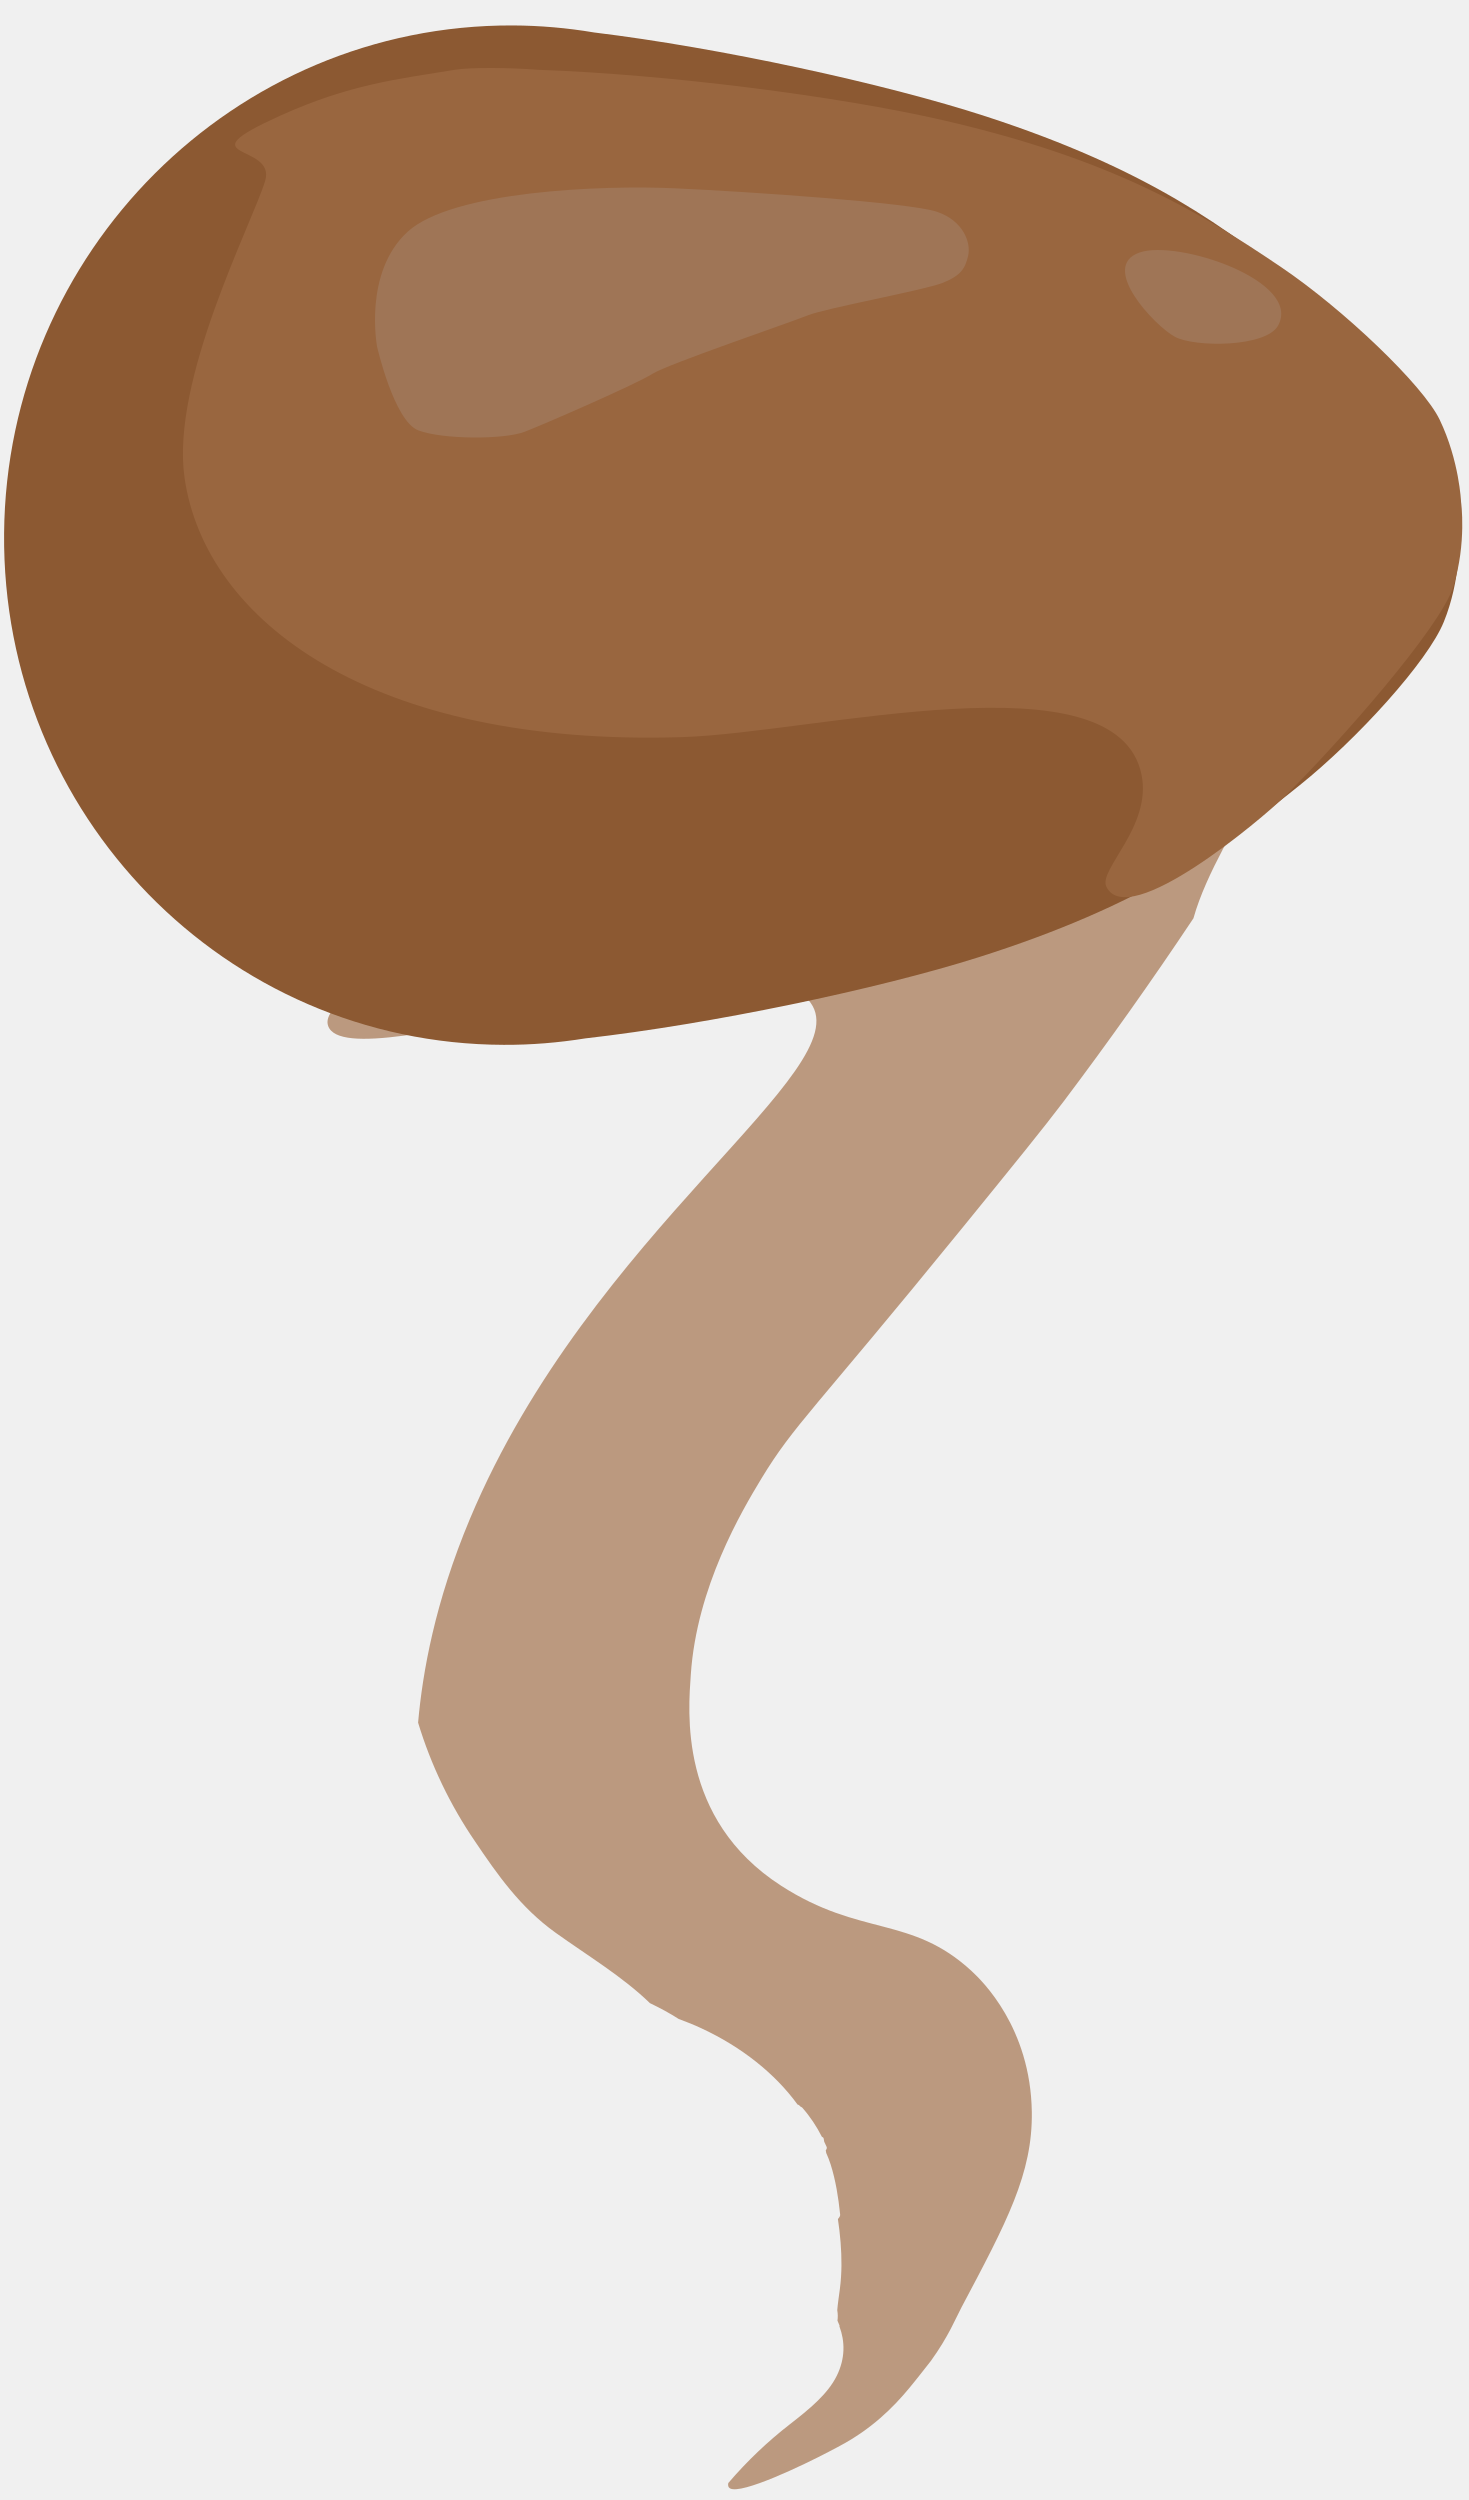
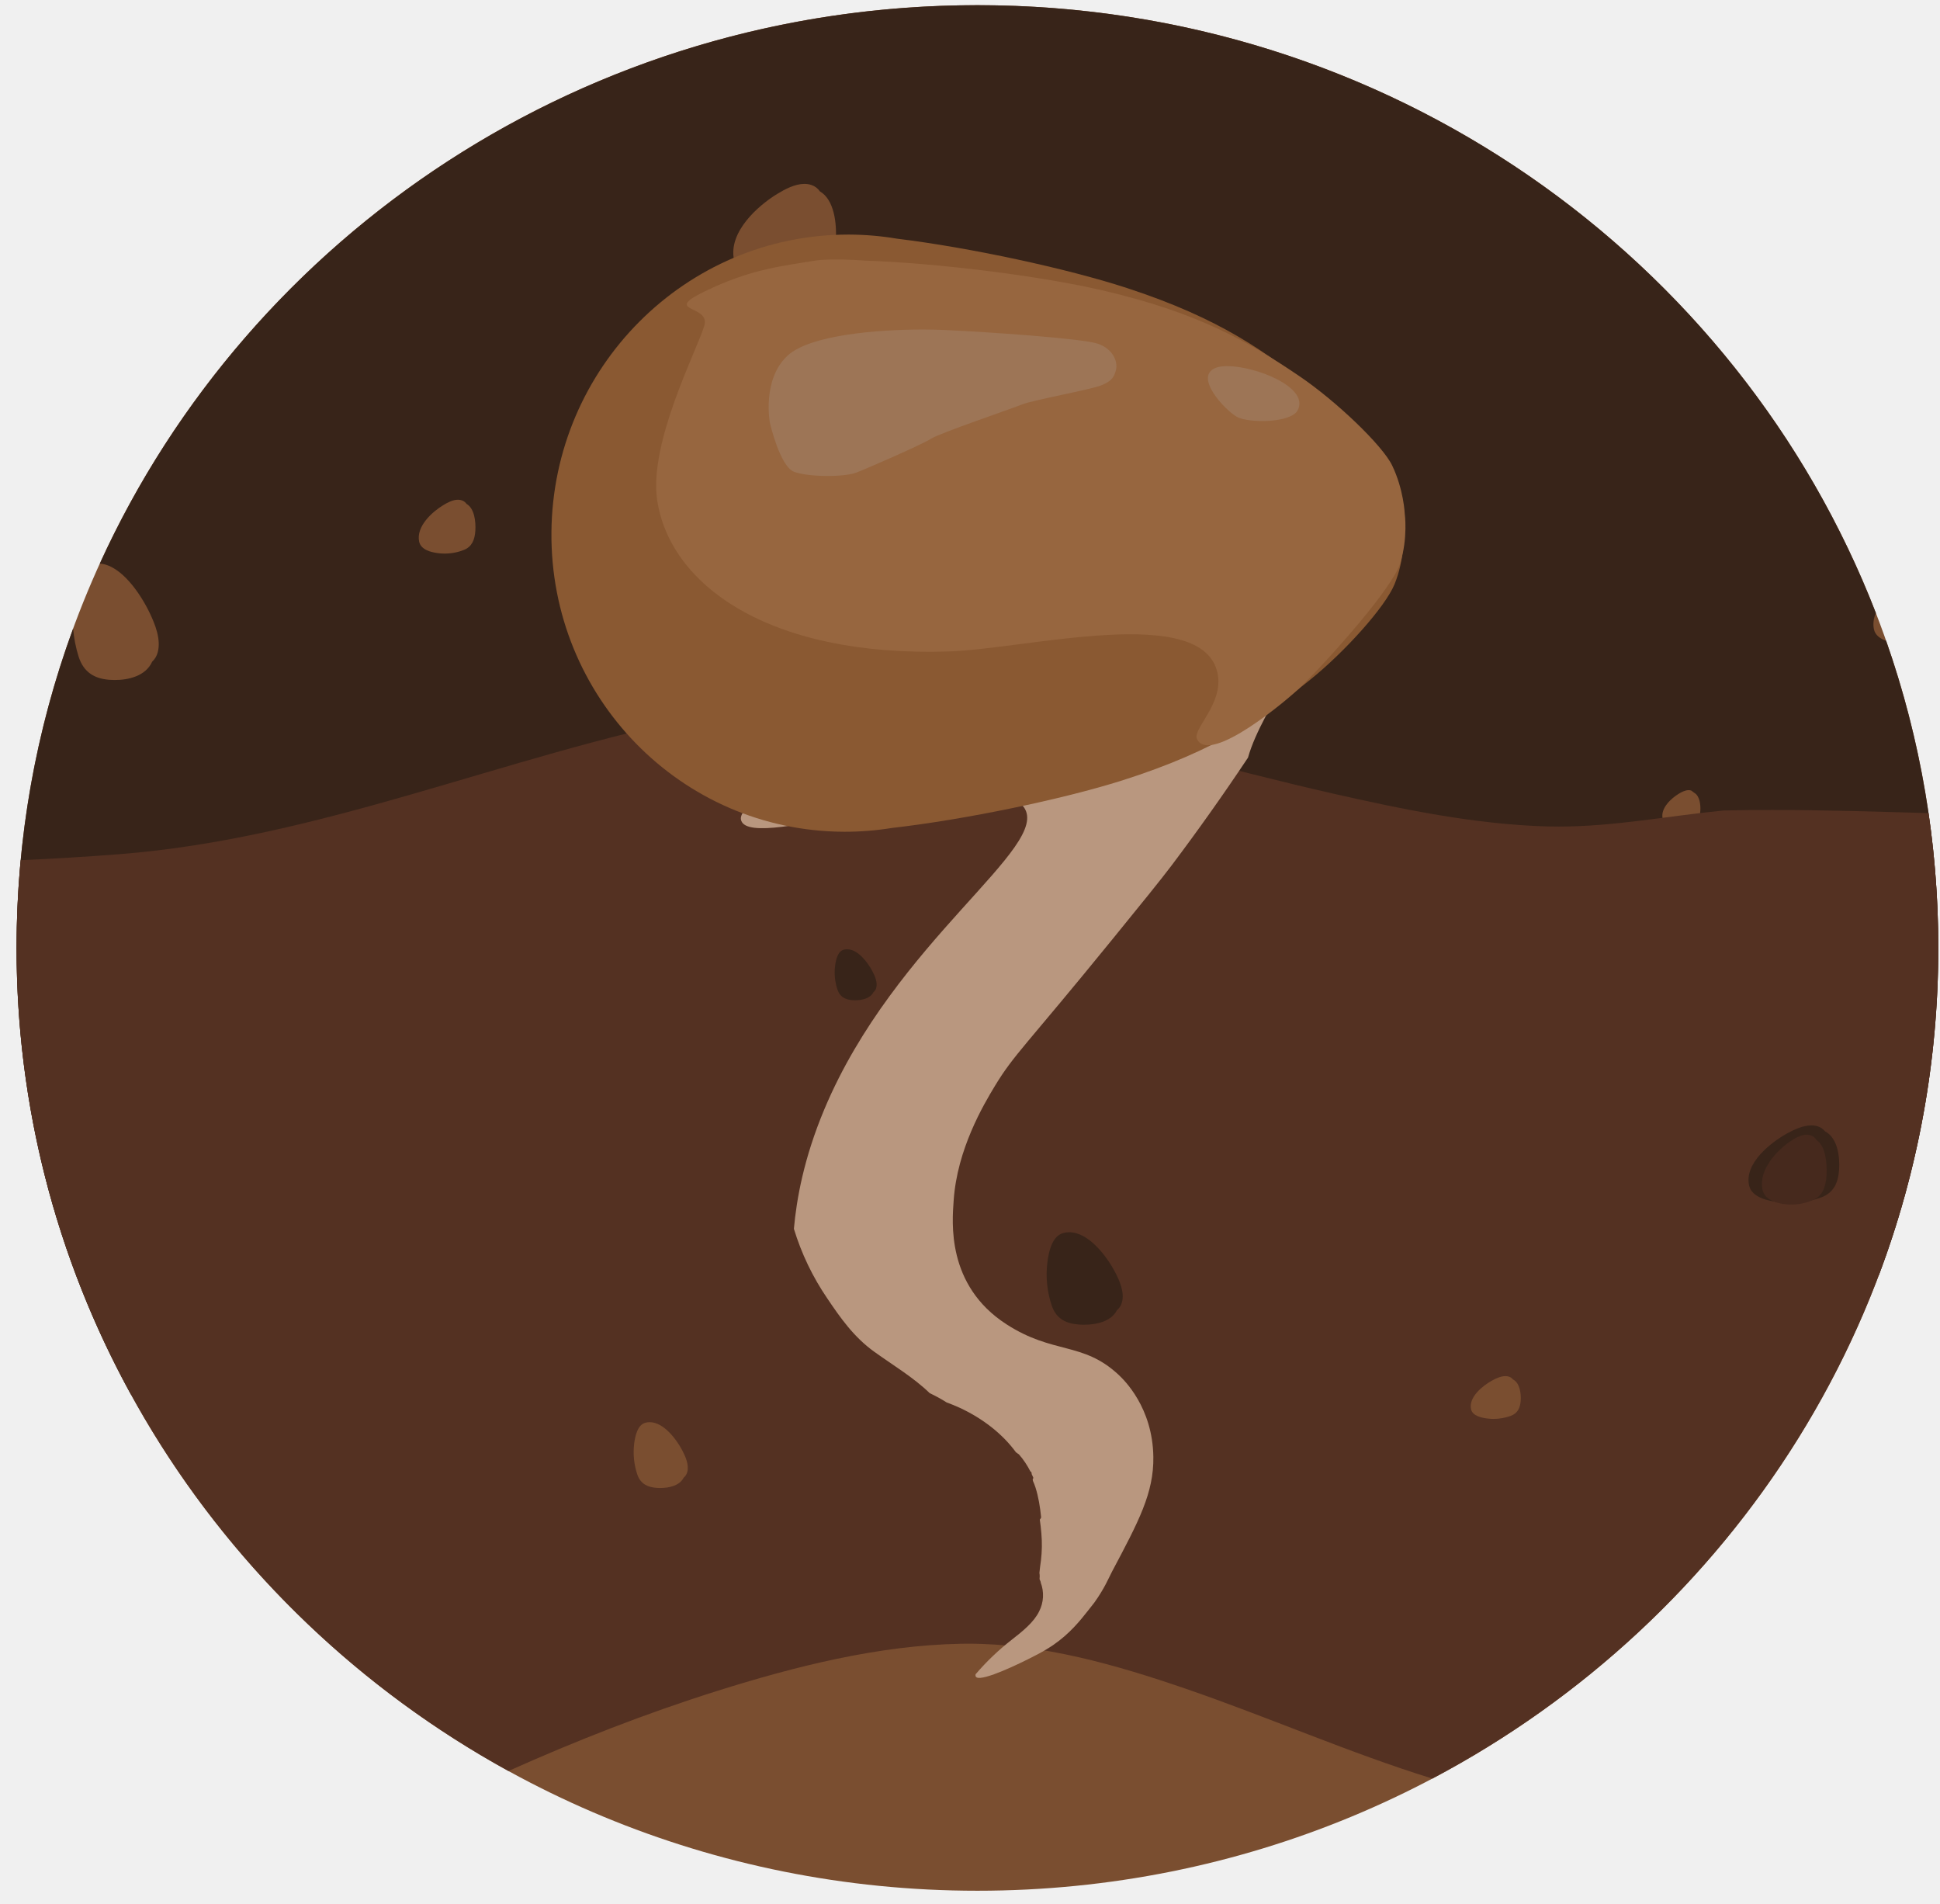
- <svg xmlns="http://www.w3.org/2000/svg" width="47" height="80" viewBox="0 0 47 80">
-   <g fill="none" fill-rule="evenodd">
-     <path fill="#BB997F" d="M42.712 15.527c-1.186-1.99-1.033-2.476-1.61-2.476-1.743.001-4.568 4.74-9.814 9.458-.465.417-2.837 2.188-7.565 5.712-8.055 6.005-9.444 6.98-9.222 7.61.646 1.838 13.637-3.237 15.44-.739 1.548 2.146-7.034 7.286-10.9 16.504-1.128 2.688-1.521 4.93-1.662 6.529a13.884 13.884 0 001.824 3.803c.706 1.047 1.444 2.109 2.577 2.92 1.032.739 2.151 1.41 3.017 2.252.318.153.63.319.919.506.253.093.5.192.73.3 1.287.597 2.357 1.45 3.076 2.44.03.007.055.016.066.04.006.007.016.006.02.012l.006.015c.017.01.041.013.054.027.257.29.464.606.634.94.031.01.051.027.055.054l.019.103c.025.054.052.107.076.162.015.035.002.073-.028.111l.015.085c.052.117.1.236.139.359.164.517.25 1.061.307 1.614.005.044-.027.092-.072.14.035.247.067.495.086.746.038.487.043.983-.023 1.493-.028.221-.065.447-.083.669v.018c.02.106.02.215.006.328l.064.15c.005.01-.001.022-.001.032.179.48.19 1.023-.085 1.58-.287.587-.888 1.077-1.506 1.556a13.45 13.45 0 00-1.956 1.866l-.01.009c-.016.08-.002.142.057.174.372.202 2.357-.752 3.153-1.17.407-.212.682-.357 1.027-.595.921-.634 1.476-1.337 1.91-1.887l.335-.426c.567-.786.804-1.383.974-1.703 1.456-2.745 2.286-4.293 2.257-6.268-.04-2.697-1.592-4.196-1.923-4.503-1.94-1.794-3.549-1.087-6.104-2.737-3.303-2.134-2.961-5.62-2.885-6.755.189-2.804 1.63-5.232 2.257-6.268 1.053-1.737 1.657-2.154 6.438-8.032 1.708-2.1 2.561-3.15 3.218-4.016a124.09 124.09 0 004.171-5.883c.413-1.474 1.424-3.002 2.15-4.514.863-1.798.644-3.287.661-4.902.013-1.196-.128-2.334-.172-3.512-.007-.18-.002-.365-.002-.548l-.998-1.696c-.298-.407-.695-.98-1.117-1.687z" transform="translate(-4 -3)" />
-     <path fill="#8C5932" d="M22.728 36.229c4.002-.456 9.33-1.565 12.596-2.6 5.196-1.648 7.786-3.508 10.263-5.499 1.858-1.493 4.1-3.962 4.615-5.23.548-1.347.485-2.667.485-2.667s.066-1.311-.438-2.672c-.421-1.138-2.69-3.755-4.522-5.261-2.443-2.009-5-3.887-10.166-5.571-3.248-1.059-8.556-2.205-12.55-2.69a16.06 16.06 0 00-2.607-.225C11.496 3.783 4.21 11.06 4.131 20.068c-.08 9.008 7.078 16.336 15.986 16.367.889.004 1.76-.07 2.61-.206" transform="translate(-4 -3)" />
-     <path fill="#99663F" d="M39.403 31.372c.694 1.45 5.014-2.201 5.695-2.874 1.712-1.688 4.999-5.415 5.407-6.726.433-1.395.249-2.71.249-2.71s-.053-1.316-.686-2.634c-.53-1.102-3.07-3.525-5.063-4.874-2.658-1.8-5.42-3.46-10.811-4.703-3.39-.781-8.874-1.474-12.967-1.617-.873-.07-2.159-.084-2.663-.002-1.86.302-3.376.468-5.58 1.462-3.177 1.432-.126.868-.5 2.098-.42 1.374-3.03 6.374-2.578 9.5.661 4.586 5.99 8.605 15.917 8.296 4.272-.134 13.916-2.671 14.706 1.202.338 1.655-1.388 3.034-1.126 3.582z" transform="translate(-4 -3)" />
-     <path fill="#9F7556" d="M16.067 14.095s-.448-2.373.977-3.679c1.425-1.304 6.21-1.498 8.554-1.39 2.345.105 7.51.459 8.375.748.864.289 1.102 1 1.008 1.407-.094.406-.226.63-.802.866-.576.235-3.762.812-4.338 1.047-.576.235-4.498 1.565-4.97 1.872-.471.306-3.419 1.594-4.08 1.85-.661.255-2.628.25-3.404-.044-.776-.293-1.32-2.677-1.32-2.677M40.47 11.079c1.211-.42 5.208.908 4.43 2.337-.38.7-2.674.707-3.311.357-.638-.35-2.433-2.24-1.12-2.694" transform="translate(-4 -3)" />
+ <svg xmlns="http://www.w3.org/2000/svg" xmlns:xlink="http://www.w3.org/1999/xlink" width="106" height="104" viewBox="0 0 106 104">
+   <defs>
+     <path id="prefix__a" d="M.65 52.035c0 28.443 23.504 51.5 52.5 51.5 28.995 0 52.5-23.057 52.5-51.5S82.145.535 53.15.535C24.154.535.65 23.592.65 52.035z" />
+     <path id="prefix__c" d="M5.198 31.038c1.181.082 2.25 1.692 2.736 2.719.287.605.616 1.421.429 2.124a1.064 1.064 0 01-.305.516c-.354.784-1.284 1.001-2.043 1.001-.099 0-.201-.004-.295-.011-.799-.062-1.405-.396-1.682-1.271a7.117 7.117 0 01-.299-1.528A50.528 50.528 0 00.65 52.035 50.501 50.501 0 006.9 76.426c6.615 1.156 13.312 1.657 20.008 1.657 4.311 0 8.622-.208 12.912-.582 12.433-1.083 23.788-6.767 35.926-9.449a41.863 41.863 0 019.085-.986c3.418 0 6.832.399 10.306 1.106 2.436.495 4.853 1.097 7.263 1.744a50.535 50.535 0 003.25-17.881 50.542 50.542 0 00-2.849-16.779c-.305-.107-.595-.293-.668-.632a1.432 1.432 0 01.109-.882C94.721 14.329 75.578.535 53.15.535c-21.372 0-39.76 12.526-47.952 30.503zm36.431-15.459c-.604-.091-1.605-.318-1.777-1.125-.331-1.536 1.34-2.99 2.359-3.609.424-.259.967-.548 1.484-.548.133 0 .266.019.391.063a.893.893 0 01.456.346c.786.453.924 1.751.872 2.649-.054.906-.347 1.59-1.118 1.904a5.184 5.184 0 01-1.935.373c-.246 0-.491-.018-.732-.053zm-18 14.883c-.333-.048-.883-.173-.982-.619-.182-.847.742-1.648 1.305-1.99.231-.143.53-.303.816-.303.073 0 .147.012.216.036.11.038.191.106.251.191.433.248.511.966.482 1.46-.03.5-.191.879-.616 1.051a2.853 2.853 0 01-1.065.204 2.6 2.6 0 01-.407-.03zm47.759 3.298c-.567-.044-.999-.281-1.195-.902a5.273 5.273 0 01-.198-2.15c.053-.486.196-1.293.705-1.434a.987.987 0 01.25-.033c.869 0 1.661 1.186 2.017 1.937.203.43.438 1.013.304 1.511a.733.733 0 01-.218.367c-.251.56-.911.713-1.45.713-.075 0-.146-.002-.215-.009zM52.634 44.546c-.428-.061-1.141-.223-1.264-.798-.234-1.092.955-2.128 1.68-2.568.302-.183.687-.391 1.056-.391.096 0 .189.015.279.045a.653.653 0 01.324.245c.559.324.657 1.249.619 1.886-.037.647-.246 1.134-.795 1.357a3.684 3.684 0 01-1.375.265c-.176 0-.352-.015-.524-.041zm38.611.823c-.224-.035-.592-.118-.657-.415-.122-.57.495-1.107.873-1.337.157-.097.36-.203.549-.203a.42.42 0 01.145.024l.168.126c.294.17.346.65.326.981-.022.338-.131.589-.414.706a1.933 1.933 0 01-.715.137c-.093 0-.185-.006-.275-.019z" />
+     <path id="prefix__e" d="M38.024 39.409c-10.72 2.13-20.75 6.64-31.732 7.501-1.802.141-3.608.252-5.417.33a51.363 51.363 0 00-.225 4.795c0 19.313 10.839 36.144 26.874 44.959 3.713-1.659 7.501-3.144 11.388-4.368 4.28-1.348 8.82-2.494 13.315-2.582.14-.002.278-.004.418-.004 4.064 0 8.067 1.149 11.884 2.459 4.535 1.556 8.927 3.502 13.477 4.91 16.459-8.694 27.644-25.752 27.644-45.374 0-2.502-.181-4.961-.532-7.367l-.125-.003c-2.803-.077-5.614-.169-8.422-.169-.887 0-1.773.007-2.659.03-3.002.295-5.986.878-8.999.878-.207 0-.416-.003-.622-.007-3.94-.11-7.909-.931-11.746-1.802-5.807-1.323-11.537-3.022-17.395-4.092-3.068-.561-6.083-.875-9.104-.875-2.657 0-5.319.244-8.022.781zm8.304 15.478c-.389-.028-.684-.173-.818-.556a2.94 2.94 0 01-.137-1.323c.039-.299.137-.797.482-.882a.744.744 0 01.173-.021c.595 0 1.137.732 1.379 1.194.139.262.3.622.21.928a.443.443 0 01-.15.226c-.172.343-.625.439-.993.439-.053 0-.1-.001-.146-.005zm50.556 11.031c-.531-.07-1.414-.25-1.566-.891-.292-1.219 1.184-2.372 2.083-2.867.377-.203.857-.433 1.312-.433a1.1 1.1 0 01.343.05.798.798 0 01.404.274c.695.36.817 1.39.771 2.102-.05.721-.306 1.265-.99 1.514a5.074 5.074 0 01-2.357.251zm-38.177 6.688c-.707-.046-1.242-.311-1.486-1.006a5.321 5.321 0 01-.248-2.399c.069-.541.246-1.441.878-1.597.105-.028.209-.04.312-.04 1.076 0 2.058 1.326 2.501 2.162.251.48.541 1.131.376 1.687a.816.816 0 01-.268.41c-.312.622-1.131.793-1.797.793-.093 0-.182-.002-.268-.01zm22.282 5.13c-.294-.038-.782-.139-.865-.493-.161-.672.653-1.309 1.15-1.58.207-.113.471-.239.723-.239.064 0 .128.007.19.027a.446.446 0 01.221.15c.383.199.451.769.426 1.161-.026.397-.171.697-.545.833-.298.11-.623.166-.943.166-.121 0-.239-.01-.357-.025zm-45.358 3.793c-.506-.035-.885-.222-1.06-.717a3.81 3.81 0 01-.175-1.708c.05-.387.175-1.028.623-1.137a.86.86 0 01.222-.028c.767 0 1.466.942 1.78 1.538.179.342.387.805.27 1.201a.6.6 0 01-.192.292c-.223.443-.807.565-1.281.565-.065 0-.129-.003-.187-.006z" />
+     <path id="prefix__g" d="M97.526 62.624c-.643.447-1.695 1.488-1.487 2.587.108.579.739.741 1.119.805a2.946 2.946 0 001.681-.227c.489-.225.672-.716.707-1.366.033-.643-.055-1.572-.55-1.897a.59.59 0 00-.288-.247.647.647 0 00-.245-.044c-.326 0-.669.206-.937.389z" />
+     <path id="prefix__i" d="M66.845 22.303c-1.742.001-4.567 4.739-9.813 9.458-.465.418-2.838 2.188-7.565 5.712-8.056 6.005-9.444 6.98-9.222 7.609.308.878 3.428.181 6.801-.517 3.697-.763 7.697-1.527 8.639-.221 1.548 2.147-7.034 7.286-10.9 16.504-1.128 2.689-1.521 4.93-1.663 6.529a13.912 13.912 0 001.825 3.803c.706 1.047 1.444 2.109 2.576 2.92 1.033.739 2.152 1.41 3.018 2.252.318.153.631.319.919.505.254.094.499.193.731.3 1.286.599 2.356 1.451 3.075 2.442.03.005.055.015.066.039.006.007.016.006.019.012l.007.015c.018.01.041.012.054.027.257.29.463.606.633.94.032.01.053.026.056.054l.019.103c.025.054.052.107.076.162.016.035.001.073-.027.111l.014.085c.052.117.1.236.139.359.164.517.25 1.061.307 1.614.004.044-.027.092-.071.141.035.247.066.494.085.745a7.19 7.19 0 01-.023 1.493c-.028.221-.065.448-.083.669l.001.018c.019.106.02.215.006.328l.063.15c.005.01-.001.022-.001.032a1.94 1.94 0 01-.085 1.581c-.287.586-.889 1.076-1.506 1.555a13.46 13.46 0 00-1.956 1.867.07.07 0 00-.01.008c-.016.081-.002.142.057.174.373.202 2.356-.752 3.154-1.17a8.92 8.92 0 001.026-.595c.92-.634 1.476-1.337 1.91-1.887l.335-.426c.567-.786.805-1.383.974-1.703 1.457-2.745 2.286-4.293 2.257-6.268-.04-2.696-1.591-4.196-1.923-4.503-1.94-1.793-3.549-1.088-6.104-2.738-3.303-2.133-2.961-5.619-2.884-6.754.188-2.804 1.629-5.233 2.256-6.268 1.053-1.737 1.657-2.154 6.438-8.032 1.708-2.1 2.561-3.149 3.219-4.016a124.387 124.387 0 004.17-5.883c.413-1.474 1.424-3.002 2.15-4.514.863-1.798.644-3.287.661-4.902.013-1.196-.128-2.334-.172-3.512-.008-.18-.002-.365-.002-.549l-.998-1.695c-.298-.407-.695-.98-1.117-1.687-1.185-1.988-1.034-2.476-1.609-2.476h-.002z" />
+     <path id="prefix__k" d="M46.09 13.066c-8.882 0-16.136 7.264-16.216 16.254-.08 9.008 7.079 16.335 15.987 16.367.888.003 1.759-.069 2.61-.206 4.002-.457 9.33-1.565 12.597-2.6 5.196-1.647 7.786-3.508 10.263-5.498 1.858-1.494 4.099-3.962 4.615-5.23.547-1.349.485-2.668.485-2.668s.066-1.311-.438-2.672c-.421-1.138-2.691-3.756-4.522-5.261-2.443-2.009-5-3.888-10.166-5.571-3.248-1.059-8.556-2.205-12.55-2.691a16.107 16.107 0 00-2.607-.224h-.058z" />
+     <path id="prefix__m" d="M44.308 14.484c-1.86.302-3.375.469-5.58 1.462-3.177 1.431-.126.867-.501 2.098-.417 1.375-3.028 6.373-2.578 9.501.662 4.585 5.99 8.605 15.918 8.294 4.271-.133 13.916-2.67 14.706 1.203.338 1.655-1.388 3.034-1.126 3.581.693 1.451 5.014-2.2 5.695-2.872 1.712-1.69 4.999-5.416 5.407-6.727.433-1.395.249-2.71.249-2.71s-.053-1.316-.687-2.634c-.529-1.102-3.068-3.524-5.062-4.875-2.657-1.799-5.421-3.459-10.812-4.701-3.388-.782-8.873-1.474-12.965-1.618a20.36 20.36 0 00-1.544-.059c-.464 0-.88.018-1.12.057z" />
+     <path id="prefix__o" d="M42.787 19.669c-1.424 1.305-.977 3.678-.977 3.678s.545 2.384 1.321 2.677c.776.293 2.743.299 3.404.043.661-.255 3.608-1.544 4.081-1.85.471-.306 4.393-1.636 4.969-1.871.576-.236 3.762-.812 4.338-1.047.576-.235.709-.459.802-.866.094-.408-.145-1.119-1.008-1.408-.865-.289-6.03-.641-8.374-.748a26.246 26.246 0 00-1.187-.025c-2.505 0-6.154.305-7.369 1.417z" />
+     <path id="prefix__q" d="M66.214 20.33c-1.315.456.481 2.346 1.118 2.695.637.349 2.933.342 3.312-.356.679-1.247-2.276-2.417-3.845-2.417-.231 0-.431.025-.585.078z" />
+   </defs>
+   <g fill="none" fill-rule="evenodd" transform="translate(.256 -.252)">
+     <mask id="prefix__b" fill="#fff">
+       <use xlink:href="#prefix__a" />
+     </mask>
+     <path fill="#7A4E30" d="M-26.808 124.774L130.256 124.774 130.256 -24.956 -26.808 -24.956z" mask="url(#prefix__b)" />
+     <mask id="prefix__d" fill="#fff">
+       <use xlink:href="#prefix__c" />
+     </mask>
+     <path fill="#382419" d="M-25.163 89.451L130.308 89.451 130.308 -25 -25.163 -25z" mask="url(#prefix__d)" />
+     <mask id="prefix__f" fill="#fff">
+       <use xlink:href="#prefix__e" />
+     </mask>
+     <path fill="#543122" d="M-27 127.121L129.969 127.121 129.969 23.25 -27 23.25z" mask="url(#prefix__f)" />
+     <mask id="prefix__h" fill="#fff">
+       <use xlink:href="#prefix__g" />
+     </mask>
+     <path fill="#46291D" d="M86.698 76.088L108.864 76.088 108.864 52.199 86.698 52.199z" mask="url(#prefix__h)" />
+     <mask id="prefix__j" fill="#fff">
+       <use xlink:href="#prefix__i" />
+     </mask>
+     <path fill="#B9977F" d="M23.563 35.144L70.508 15.217 97.469 78.732 50.523 98.659z" mask="url(#prefix__j)" />
+     <mask id="prefix__l" fill="#fff">
+       <use xlink:href="#prefix__k" />
+     </mask>
+     <path fill="#8A5932" d="M30.299 3.504L84.862 16.101 75.191 57.999 20.625 45.402z" mask="url(#prefix__l)" />
+     <mask id="prefix__n" fill="#fff">
+       <use xlink:href="#prefix__m" />
+     </mask>
+     <path fill="#97663F" d="M33.236 7.118L83.74 14.216 79.007 47.885 28.504 40.787z" mask="url(#prefix__n)" />
+     <mask id="prefix__p" fill="#fff">
+       <use xlink:href="#prefix__o" />
+     </mask>
+     <path fill="#9D7556" d="M36.744 31.252L65.744 31.252 65.744 13.252 36.744 13.252z" mask="url(#prefix__p)" />
+     <mask id="prefix__r" fill="#fff">
+       <use xlink:href="#prefix__q" />
+     </mask>
+     <path fill="#9D7556" d="M60.744 28.252L75.744 28.252 75.744 15.252 60.744 15.252z" mask="url(#prefix__r)" />
  </g>
</svg>
